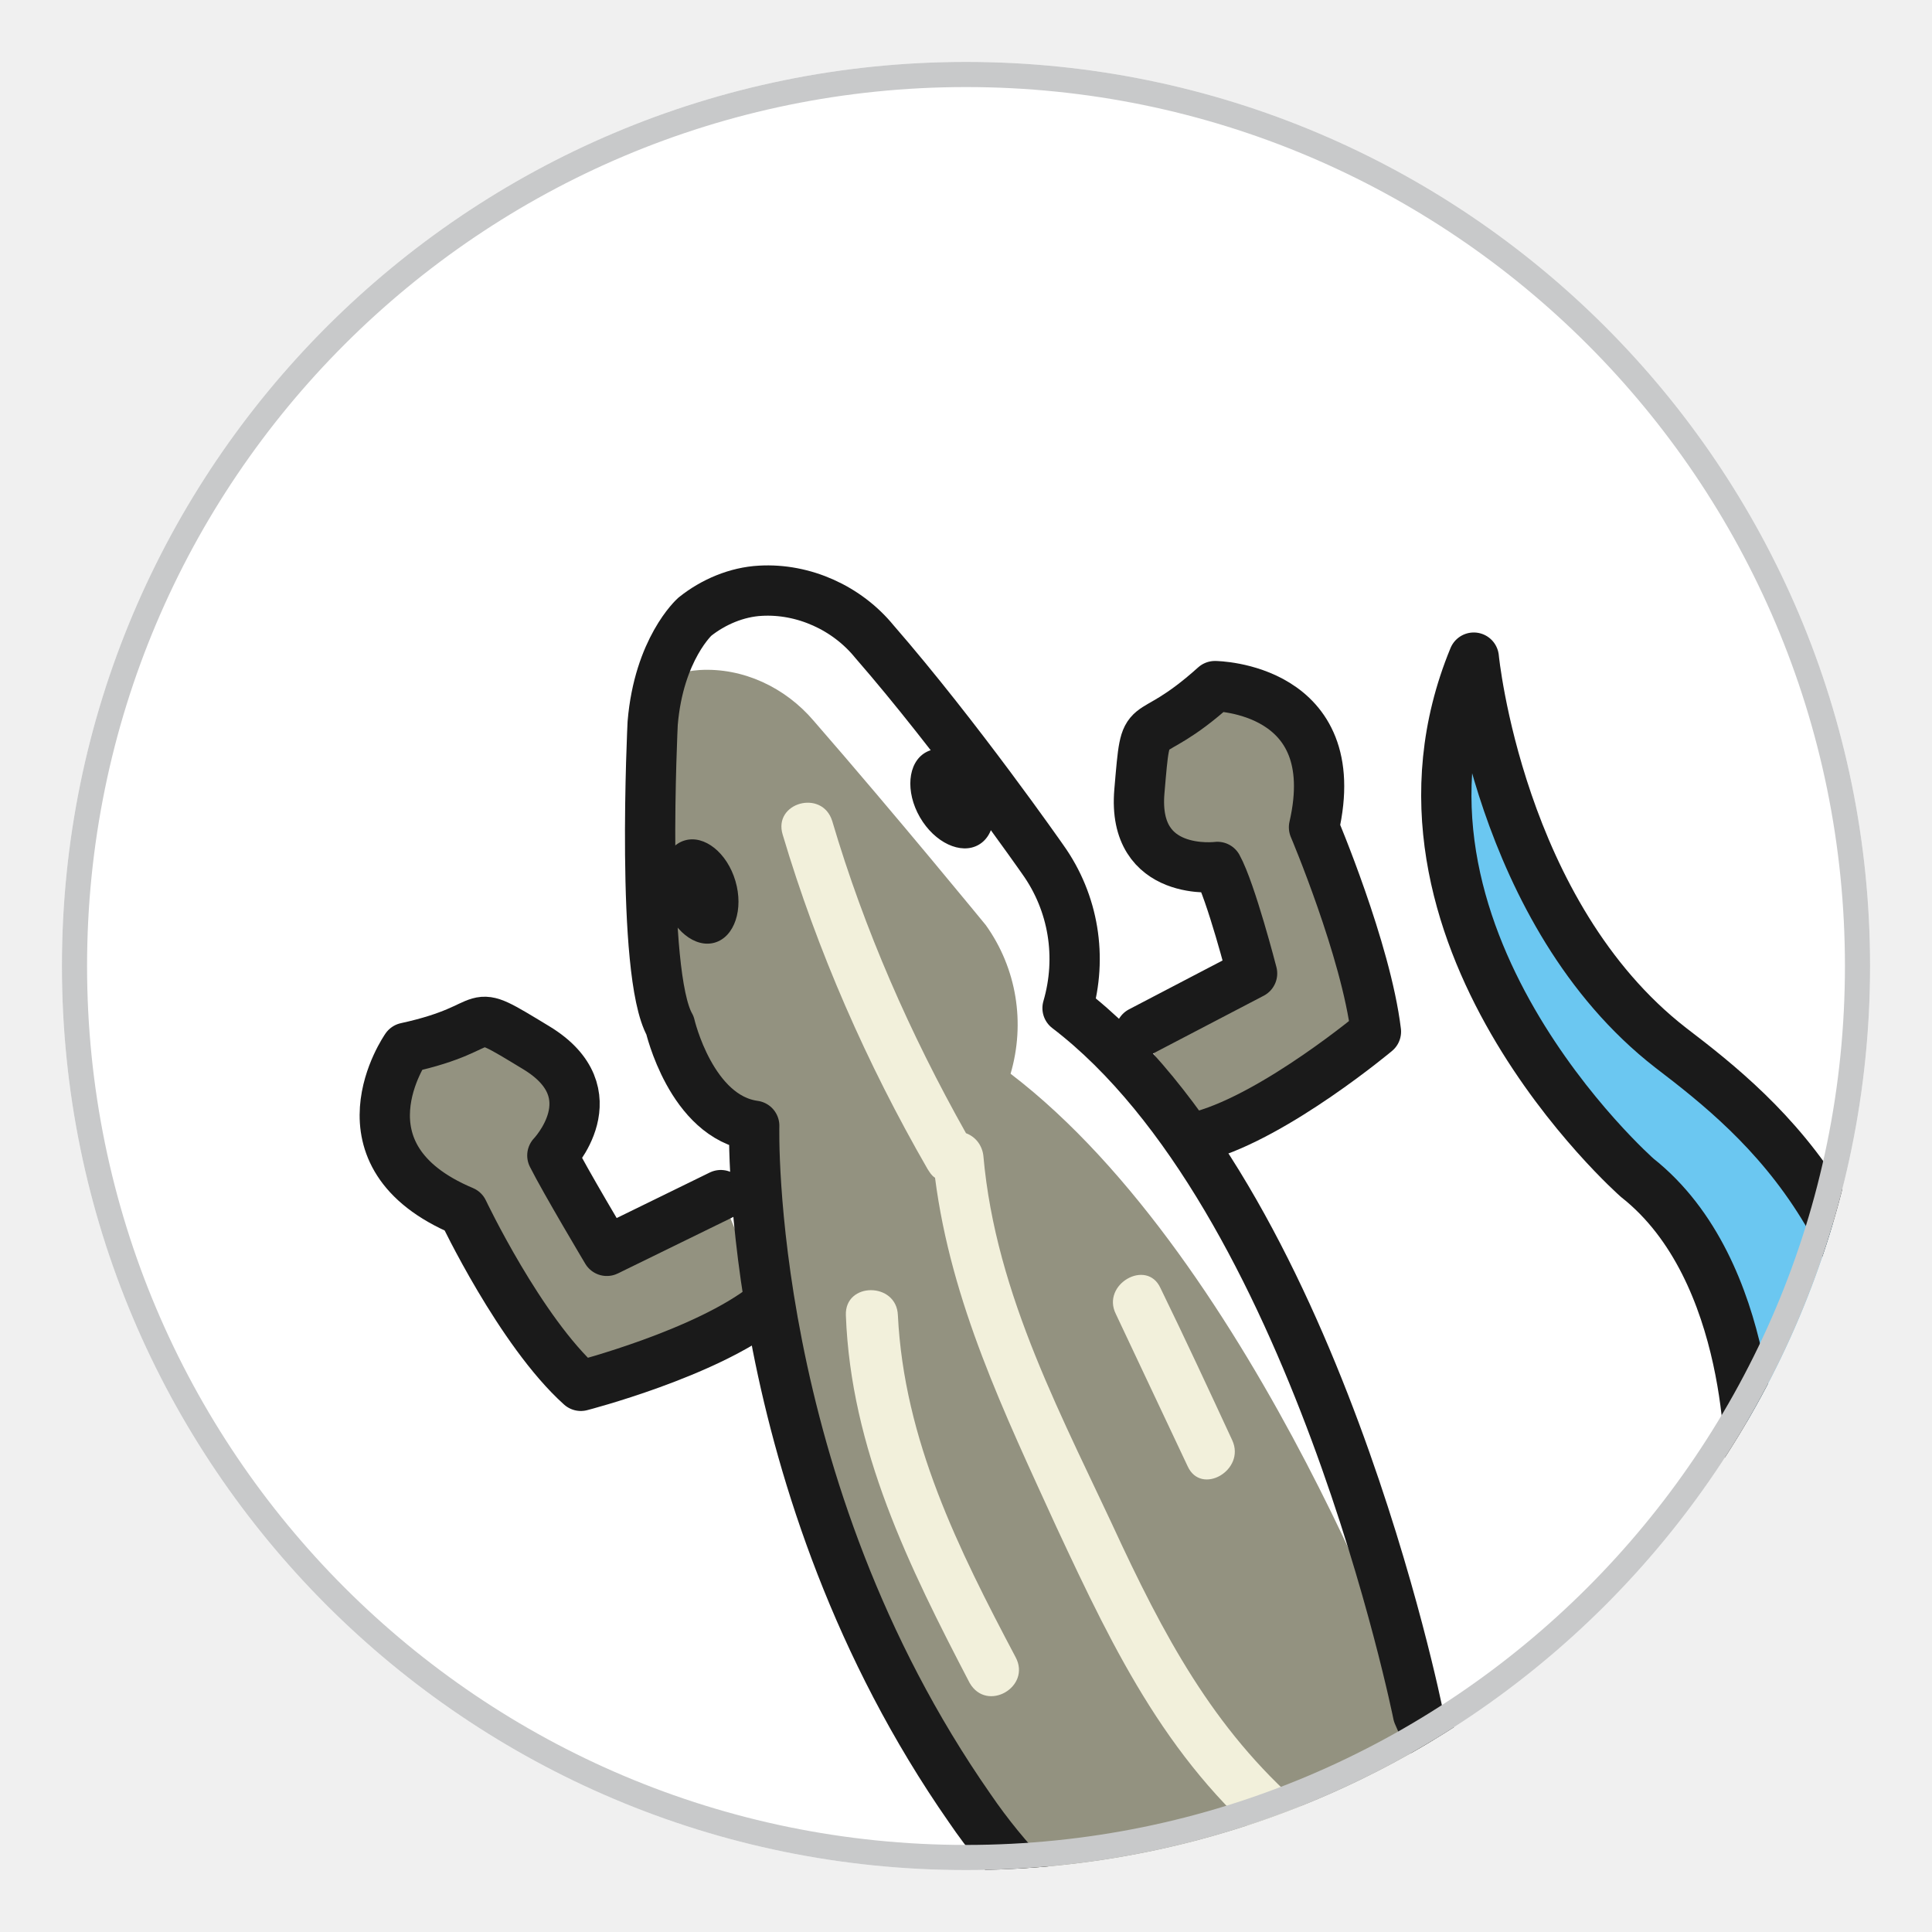
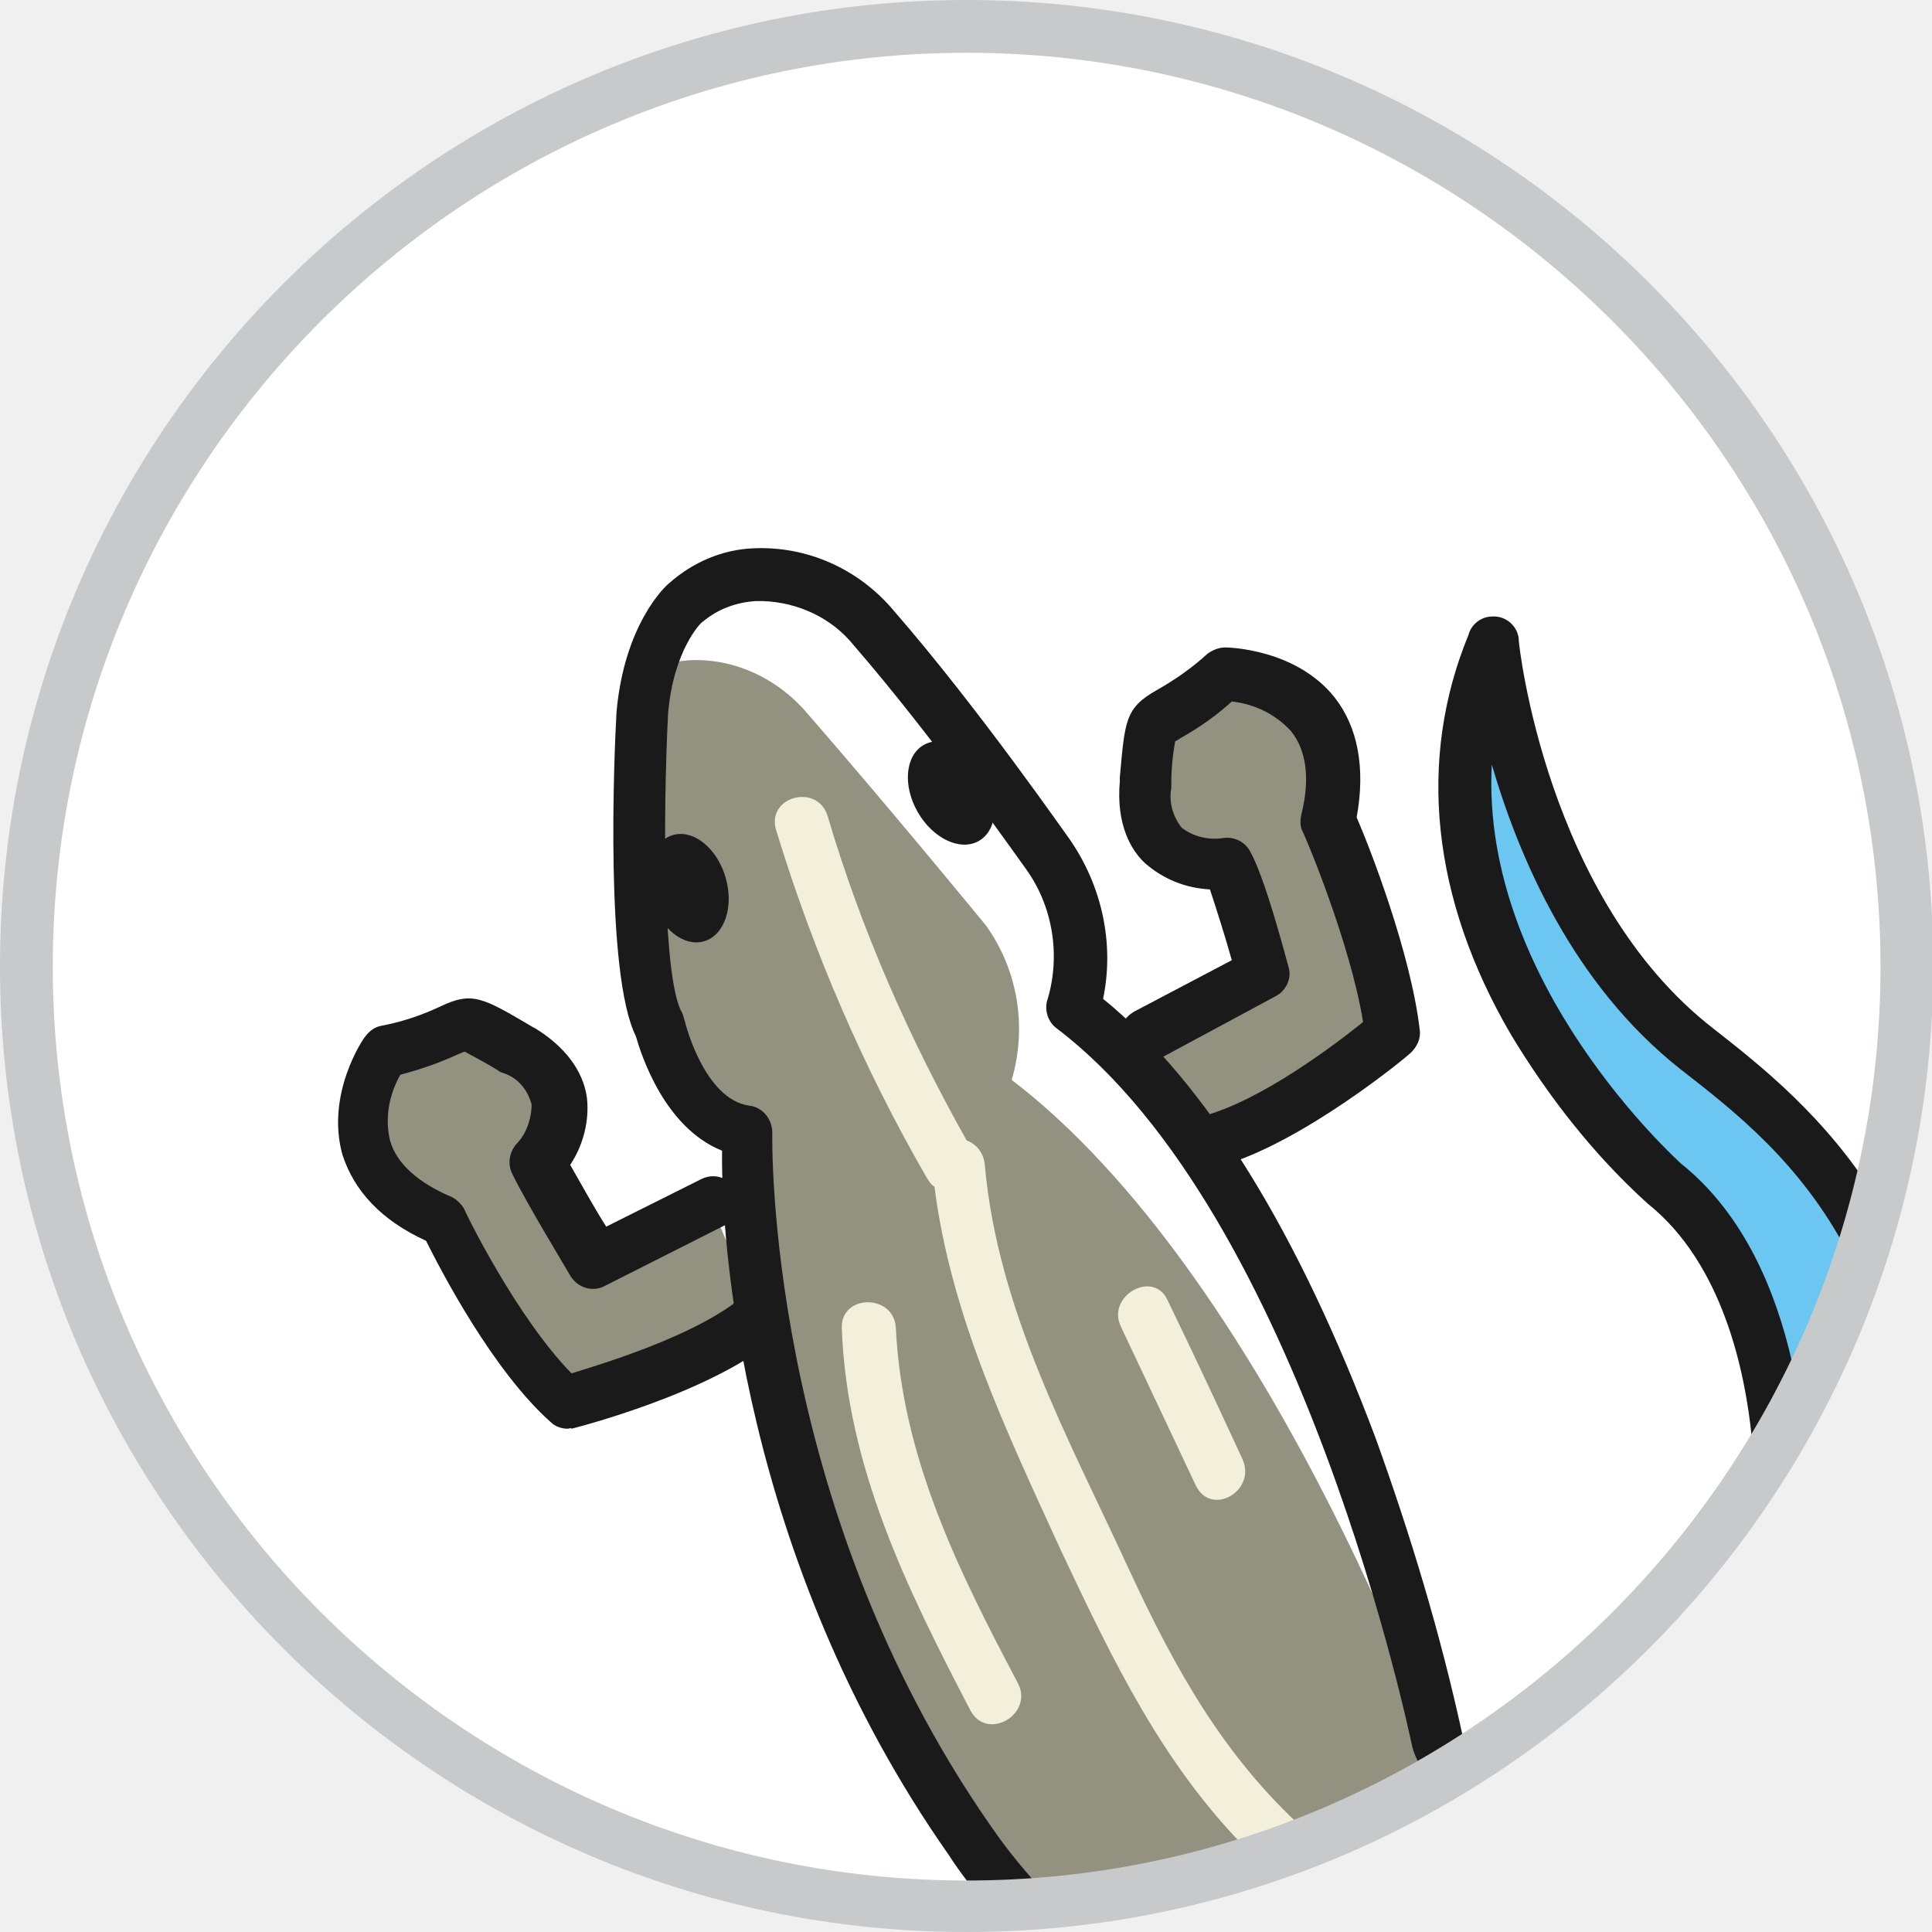
- <svg xmlns="http://www.w3.org/2000/svg" xmlns:xlink="http://www.w3.org/1999/xlink" version="1.1" id="圖層_1" x="0px" y="0px" viewBox="0 0 156 156" style="enable-background:new 0 0 156 156;" xml:space="preserve">
+ <svg xmlns="http://www.w3.org/2000/svg" xmlns:xlink="http://www.w3.org/1999/xlink" version="1.1" id="圖層_1" x="0px" y="0px" viewBox="0 0 150.1 150.1" style="enable-background:new 0 0 150.1 150.1;" xml:space="preserve">
  <style type="text/css">
	.st0{clip-path:url(#SVGID_2_);}
- 	.st1{clip-path:url(#SVGID_4_);}
- 	.st2{fill:#FFFFFF;}
- 	.st3{clip-path:url(#SVGID_4_);fill:#939280;stroke:#1A1A1A;stroke-width:4.06;stroke-linecap:round;stroke-linejoin:round;}
- 	.st4{clip-path:url(#SVGID_4_);fill:#FFFFFF;}
- 	.st5{clip-path:url(#SVGID_4_);fill:#939280;}
- 	.st6{clip-path:url(#SVGID_4_);fill:#6BC7F1;}
- 	.st7{clip-path:url(#SVGID_4_);fill:none;stroke:#1A1A1A;stroke-width:4.06;stroke-linecap:round;stroke-linejoin:round;}
- 	.st8{clip-path:url(#SVGID_4_);fill:#F2F0DB;}
- 	.st9{clip-path:url(#SVGID_4_);fill:#1A1A1A;}
- 	.st10{fill:none;stroke:#C8C9CA;stroke-width:4.06;stroke-miterlimit:10;}
+ 	.st1{fill:#FFFFFF;}
+ 	.st2{fill:#939280;}
+ 	.st3{fill:#1A1A1A;}
+ 	.st4{fill:#6BC7F1;}
+ 	.st5{fill:#F2F0DB;}
+ 	.st6{fill:none;}
+ 	.st7{fill:#C8C9CA;}
</style>
  <g>
    <defs>
-       <circle id="SVGID_1_" cx="78" cy="78" r="73" />
+       <circle id="SVGID_1_" cx="75.1" cy="75.1" r="73" />
    </defs>
    <clipPath id="SVGID_2_">
      <use xlink:href="#SVGID_1_" style="overflow:visible;" />
    </clipPath>
    <g class="st0">
-       <g>
-         <defs>
-           <circle id="SVGID_3_" cx="78" cy="78" r="73" />
-         </defs>
-         <clipPath id="SVGID_4_">
-           <use xlink:href="#SVGID_3_" style="overflow:visible;" />
-         </clipPath>
-         <g class="st1">
-           <circle class="st2" cx="78" cy="78" r="73" />
-         </g>
-         <path class="st3" d="M92.1,83.3l9-4.7c0,0-1.7-6.6-2.8-8.6c0,0-6.9,0.9-6.3-6.1s0.2-3.2,6.1-8.5c0,0,10.6,0.1,8,11.4     c0,0,4.2,9.9,5,16.5c0,0-8,6.7-14,8.4" />
-         <path class="st3" d="M58.2,96.5L49,101c0,0-3.4-5.7-4.4-7.7c0,0,4.8-5-1.3-8.7s-2.7-1.7-10.5,0c0,0-6.1,8.7,4.6,13.2     c0,0,4.6,9.7,9.5,14.1c0,0,10.1-2.6,15-6.5" />
-         <path class="st4" d="M153.4,123.8c-0.2,11.4-3.3,21.1-11.7,30.6c-11.4,12.7-29.1,12-39.1,9.3c-9.9-2.9-18.5-9.2-24.3-17.7     c-18.2-26.1-17.4-55.1-17.4-55.1c-5.1-0.7-6.8-8.1-6.8-8.1c-2.4-4.2-1.4-24.4-1.4-24.4c0.5-6,3.4-8.6,3.4-8.6     c1.5-1.2,3.4-2,5.3-2.1c3.5-0.2,7,1.4,9.2,4.1c6.7,7.7,13.6,17.6,13.6,17.6c2.5,3.5,3.2,7.9,2,12c19.9,15.2,28.3,57,28.3,57     c4.5,11,19.2,1,19.2,1c4.7-5.9,7.4-13.2,7.6-20.7c0,0,0.4-16.1-9.1-23.6c0,0-22.4-19.7-13.2-42c0,0,2,20.7,15.9,31.5     C142.5,90.4,153.9,99.7,153.4,123.8z" />
-         <path class="st5" d="M51.2,56.3c0.4-0.4,0.9-0.7,1.4-1C52.3,54.1,51.2,56.3,51.2,56.3z" />
-         <path class="st6" d="M134.9,84.5C121,73.7,119,52.9,119,52.9c-9.2,22.3,13.2,42,13.2,42c9.4,7.5,9,23.6,9,23.6     c-0.3,5.7-1.9,11.3-4.6,16.3c12,4.9,4.2,18.2-1.1,24.9c2.3-1.5,4.3-3.2,6.1-5.2c8.5-9.5,11.5-19.2,11.7-30.6     C153.9,99.7,142.5,90.4,134.9,84.5z" />
-         <path class="st5" d="M136.6,134.7c-0.9,1.6-1.9,3-3,4.4c0,0-14.7,10-19.2-1c0,0-12.9-36.2-32.8-51.4c1.2-4.1,0.5-8.5-2-12     c0,0-7.2-8.8-13.9-16.5c-2.3-2.7-5.7-4.3-9.2-4.1c-1.4,0.1-2.7,0.5-3.9,1.1c0.2,1,0.2,1.9,0,2.9c0,0-1,20.3,1.5,24.4     c0,0,1.7,7.4,6.8,8.1c0,0-0.8,29,17.4,55.1c5.8,8.6,14.4,14.8,24.3,17.7c8.3,2.3,22,3.1,32.9-4     C140.8,152.9,148.6,139.7,136.6,134.7z" />
-         <path class="st7" d="M153.4,123.8c-0.2,11.4-3.3,21.1-11.7,30.6c-11.4,12.7-29.1,12-39.1,9.3c-9.9-2.9-18.5-9.2-24.3-17.7     c-18.2-26.1-17.4-55.1-17.4-55.1c-5.1-0.7-6.8-8.1-6.8-8.1c-2.4-4.2-1.4-24.4-1.4-24.4c0.5-6,3.4-8.6,3.4-8.6     c1.5-1.2,3.4-2,5.3-2.1c3.5-0.2,7,1.4,9.2,4.1c6.7,7.7,13.6,17.6,13.6,17.6c2.5,3.5,3.2,7.9,2,12c19.9,15.2,28.3,57,28.3,57     c4.5,11,19.2,1,19.2,1c4.7-5.9,7.4-13.2,7.6-20.7c0,0,0.4-16.1-9.1-23.6c0,0-22.4-19.7-13.2-42c0,0,2,20.7,15.9,31.5     C142.5,90.4,153.9,99.7,153.4,123.8z" />
-         <path class="st8" d="M106.5,147c-7.6-6.1-11.8-13.5-15.9-22.2c-4.7-10.2-10.2-20.1-11.2-31.5c-0.1-0.8-0.6-1.5-1.4-1.8     c-4.5-8-8.2-16.4-10.8-25.2c-0.8-2.6-4.8-1.5-4,1.1c2.8,9.4,6.8,18.5,11.7,27c0.2,0.3,0.3,0.5,0.6,0.7c1.3,10.1,5.6,19,9.8,28.2     c4.8,10.3,9.2,19.4,18.2,26.6C105.6,151.6,108.6,148.7,106.5,147z" />
-         <path class="st8" d="M82,133.8c-4.6-8.7-9-17.5-9.5-27.6c-0.1-2.7-4.3-2.7-4.2,0c0.4,10.8,5.1,20.3,10,29.7     C79.7,138.3,83.3,136.2,82,133.8z" />
-         <path class="st8" d="M99.5,116.3c-1.9-4.1-3.8-8.2-5.8-12.3c-1.1-2.4-4.8-0.3-3.6,2.1l5.8,12.3C97,120.8,100.6,118.7,99.5,116.3z     " />
-         <ellipse transform="matrix(0.9592 -0.2827 0.2827 0.9592 -18.0445 18.8953)" class="st9" cx="56.5" cy="72" rx="3" ry="4.3" />
-         <ellipse transform="matrix(0.866 -0.5 0.5 0.866 -21.9692 47.0802)" class="st9" cx="76.9" cy="64.5" rx="3" ry="4.3" />
-       </g>
-       <circle class="st10" cx="78" cy="78" r="73" />
+       <circle class="st1" cx="75.1" cy="75.1" r="73" />
    </g>
  </g>
+   <path class="st2" d="M89.2,80.4l9-4.7c0,0-1.7-6.6-2.8-8.6c0,0-6.9,0.9-6.3-6.1s0.2-3.2,6.1-8.5c0,0,10.6,0.1,8,11.4  c0,0,4.2,9.9,5,16.5c0,0-8,6.7-14,8.4" />
+   <path class="st3" d="M94.1,90.7C93,90.9,92,90.1,91.8,89s0.6-2.1,1.7-2.3c4.5-1.2,10.3-5.6,12.4-7.3c-1-6.2-4.6-14.7-4.7-14.8  c-0.2-0.4-0.2-0.8-0.1-1.3c0.7-2.8,0.4-5-0.8-6.5c-1.2-1.3-2.8-2.1-4.6-2.3c-1.2,1.1-2.5,2-3.9,2.8l-0.5,0.3  c-0.2,1.1-0.3,2.2-0.3,3.3v0.3c-0.2,1.1,0.1,2.2,0.8,3.1c0.9,0.7,2.1,1,3.3,0.8c0.8-0.1,1.6,0.3,2,1c1.2,2.1,2.8,8.3,3,9  c0.3,0.9-0.2,1.9-1,2.3l-9.1,4.9c-1,0.5-2.2,0.1-2.8-0.9s-0.1-2.2,0.9-2.8l7.6-4c-0.5-1.8-1.2-4-1.7-5.5c-1.9-0.1-3.6-0.8-5-2  c-1.1-1-2.3-3-2-6.4v-0.3c0.4-4.4,0.4-5.4,2.9-6.8c1.4-0.8,2.7-1.7,3.9-2.8c0.4-0.3,0.9-0.5,1.4-0.5c0.2,0,5.5,0.1,8.5,3.9  c1.8,2.3,2.4,5.5,1.7,9.3c1,2.3,4.2,10.5,4.9,16.5c0.1,0.7-0.2,1.3-0.7,1.8c-0.3,0.3-8.4,7-14.8,8.8C94.5,90.7,94.3,90.7,94.1,90.7z  " />
+   <path class="st2" d="M55.2,93.5l-9.1,4.6c0,0-3.4-5.7-4.4-7.7c0,0,4.8-5.1-1.3-8.7s-2.7-1.7-10.5,0c0,0-6.1,8.7,4.6,13.2  c0,0,4.6,9.7,9.5,14.1c0,0,10.1-2.6,15-6.5" />
+   <path class="st3" d="M44.1,111c-0.5,0-1-0.2-1.3-0.5c-4.5-4-8.5-11.7-9.7-14.1c-3.5-1.6-5.6-3.9-6.5-6.7c-1.3-4.7,1.6-9,1.8-9.2  c0.3-0.4,0.7-0.7,1.2-0.8c1.6-0.3,3.1-0.8,4.6-1.5c2.5-1.2,3.3-0.7,7.2,1.6l0.2,0.1c2.9,1.8,3.8,3.9,4,5.4c0.2,1.8-0.3,3.7-1.3,5.2  c0.8,1.4,1.9,3.4,2.8,4.8l7.4-3.7c1-0.5,2.2-0.1,2.7,0.9c0.5,1,0.1,2.2-0.9,2.7L47,99.9c-0.9,0.5-2.1,0.2-2.7-0.8  c-0.1-0.2-3.5-5.8-4.5-7.9c-0.4-0.8-0.2-1.7,0.3-2.3c0.8-0.8,1.2-2,1.2-3.1c-0.3-1.1-1-2-2.1-2.4l-0.3-0.1c-0.9-0.6-1.9-1.1-2.8-1.6  l-0.5,0.2c-1.5,0.7-3,1.2-4.5,1.6c-0.9,1.6-1.2,3.4-0.8,5.1c0.5,1.8,2.2,3.3,4.8,4.4c0.4,0.2,0.8,0.6,1,1c0,0.1,4,8.3,8.3,12.7  c2.6-0.8,9.5-2.9,13.1-5.8c0.9-0.7,2.1-0.6,2.9,0.3c0.7,0.9,0.6,2.1-0.3,2.9c-5.1,4.2-15.3,6.8-15.7,6.9  C44.4,110.9,44.2,111,44.1,111z" />
+   <path class="st1" d="M129.3,91.9c5.4,4.3,7.6,11.3,8.4,16.6c2.3-4.4,4.7-8.8,7.1-13.2c-3.8-6.7-8.9-10.7-12.9-13.9  C118,70.7,116.1,50,116.1,50C106.9,72.2,129.3,91.9,129.3,91.9z" />
+   <path class="st1" d="M75.3,143c1.1,1.6,2.4,3.2,3.7,4.6c2.9-0.5,5.8-0.7,8.7-0.6c3.4-1.1,6.9-2.8,9.6-3.5c5.3-1.5,10.4-3.6,15.3-6.1  c-0.5-0.7-0.9-1.4-1.2-2.1c0,0-8.4-41.8-28.3-56.9c1.2-4.1,0.5-8.5-2-12c0,0-6.9-9.9-13.6-17.6c-2.3-2.7-5.7-4.3-9.2-4.1  c-1.9,0.1-3.7,0.9-5.2,2.1c0,0-2.9,2.6-3.4,8.6c0,0-1,20.3,1.4,24.4c0,0,1.7,7.4,6.8,8.1C57.9,87.8,57.2,116.8,75.3,143z" />
+   <path class="st2" d="M48.3,53.4c0.4-0.4,0.9-0.7,1.4-1C49.4,51.1,48.3,53.4,48.3,53.4z" />
+   <path class="st4" d="M129.3,91.9c5.4,4.3,7.6,11.3,8.4,16.6c2.3-4.4,4.7-8.8,7.1-13.2c-3.8-6.7-8.9-10.7-12.9-13.9  C118,70.7,116.1,50,116.1,50C106.9,72.2,129.3,91.9,129.3,91.9z" />
+   <path class="st2" d="M75.3,143c1.1,1.6,2.4,3.2,3.7,4.6c2.9-0.5,5.8-0.7,8.7-0.6c3.4-1.1,6.9-2.8,9.6-3.5c5.3-1.5,10.4-3.6,15.3-6.1  c-0.5-0.7-0.9-1.4-1.2-2.1c0,0-12.9-36.2-32.8-51.4c1.2-4.1,0.5-8.5-2-12c0,0-7.2-8.8-13.9-16.5c-2.3-2.7-5.7-4.3-9.2-4.1  c-1.4,0.1-2.7,0.5-3.9,1.1c0.1,1,0.1,1.9,0,2.9c0,0-1,20.3,1.4,24.4c0,0,1.7,7.4,6.8,8.1C57.9,87.8,57.2,116.8,75.3,143z" />
+   <path class="st3" d="M128,93.5c5.9,4.7,7.6,13.2,8.1,18.2c1-2,2.1-4,3.1-6c-1.2-5.2-3.6-11.3-8.6-15.3c-0.2-0.2-15.6-14-14.7-31  c2.1,7.2,6.3,17.1,14.7,23.7c4.1,3.2,9.3,7.2,13,14.3c0.8-1.4,1.5-2.8,2.3-4.1c-4-6.5-9.1-10.5-12.8-13.4  c-13-10.1-15.1-29.9-15.1-30.1c0-1.1-1-2-2.1-1.9c-0.8,0-1.6,0.6-1.8,1.4c-4,9.7-2.9,20.5,3.3,31.1C120.3,85.2,123.8,89.7,128,93.5z  " />
+   <path class="st3" d="M76.8,148.2c0.4-0.2,0.8-0.3,1.3-0.4c1.1-0.2,2.2-0.4,3.3-0.5c-1.6-1.7-3.1-3.5-4.4-5.4  c-17.6-25.2-17-53.6-17-53.9c0-1.1-0.8-2-1.8-2.1c-3.5-0.5-5-6.5-5-6.6c-0.1-0.2-0.1-0.4-0.2-0.6c-1.5-2.5-1.5-15.1-1.1-23.2  c0.4-5,2.6-7.2,2.7-7.2c1.2-1,2.6-1.5,4.1-1.6h0.6c2.7,0.1,5.3,1.3,7,3.4c6.5,7.5,13.3,17.3,13.4,17.4c2.1,2.9,2.7,6.7,1.7,10.1  c-0.3,0.8,0,1.8,0.7,2.3c19.1,14.5,27.5,55.3,27.6,55.7c0,0.1,0.1,0.3,0.1,0.4c0.3,0.8,0.7,1.6,1.2,2.3c1.2-0.6,2.5-1.2,3.7-1.8  c-0.5-0.6-0.8-1.2-1.1-1.8c-1.7-7.8-4-15.4-6.7-22.9c-6-16-13.1-27.6-21.2-34.2c0.9-4.3-0.1-8.8-2.6-12.4c-0.1-0.1-7-10.1-13.7-17.8  c-2.7-3.2-6.7-5-10.9-4.8c-2.4,0.1-4.7,1.1-6.5,2.7c-0.4,0.3-3.5,3.3-4.1,10c-0.2,3.4-0.9,20.4,1.5,25.2c0.4,1.4,2.2,7.1,6.7,8.9  C56,96,57.5,121,73.7,144.1C74.6,145.5,75.7,146.9,76.8,148.2z" />
+   <path class="st5" d="M96.8,143.6l0.5-0.1c1.4-0.4,2.8-0.8,4.1-1.3c-6.3-5.7-10.1-12.5-13.7-20.3c-4.7-10.2-10.2-20.1-11.2-31.5  c-0.1-0.8-0.6-1.5-1.4-1.8c-4.5-8-8.2-16.4-10.8-25.2c-0.8-2.6-4.8-1.5-4,1.1C63.2,74,67.1,83,72,91.5c0.2,0.3,0.3,0.5,0.6,0.7  c1.3,10.1,5.6,19,9.8,28.2C86.5,129.1,90.3,137,96.8,143.6z" />
+   <path class="st5" d="M79.1,130.8c-4.6-8.7-9-17.5-9.5-27.6c-0.1-2.7-4.3-2.7-4.2,0c0.4,10.8,5.1,20.3,10,29.7  C76.7,135.3,80.3,133.2,79.1,130.8z" />
+   <path class="st5" d="M96.5,113.3c-1.9-4.1-3.8-8.2-5.8-12.3c-1.1-2.4-4.8-0.3-3.6,2.1l5.8,12.3C94.1,117.9,97.7,115.8,96.5,113.3z" />
+   <ellipse transform="matrix(0.9592 -0.2827 0.2827 0.9592 -17.3329 17.9427)" class="st3" cx="53.5" cy="69" rx="3" ry="4.3" />
+   <ellipse transform="matrix(0.866 -0.5 0.5 0.866 -20.8915 45.2104)" class="st3" cx="73.9" cy="61.6" rx="3" ry="4.3" />
+   <circle class="st6" cx="75.1" cy="75.1" r="73" />
+   <path class="st7" d="M75.1,150.1C33.7,150.1,0,116.4,0,75.1C0,33.7,33.7,0,75.1,0s75.1,33.7,75.1,75.1  C150.1,116.4,116.4,150.1,75.1,150.1z M75.1,4.1c-39.1,0-71,31.9-71,71s31.9,71,71,71c39.1,0,71-31.9,71-71S114.2,4.1,75.1,4.1z" />
</svg>
